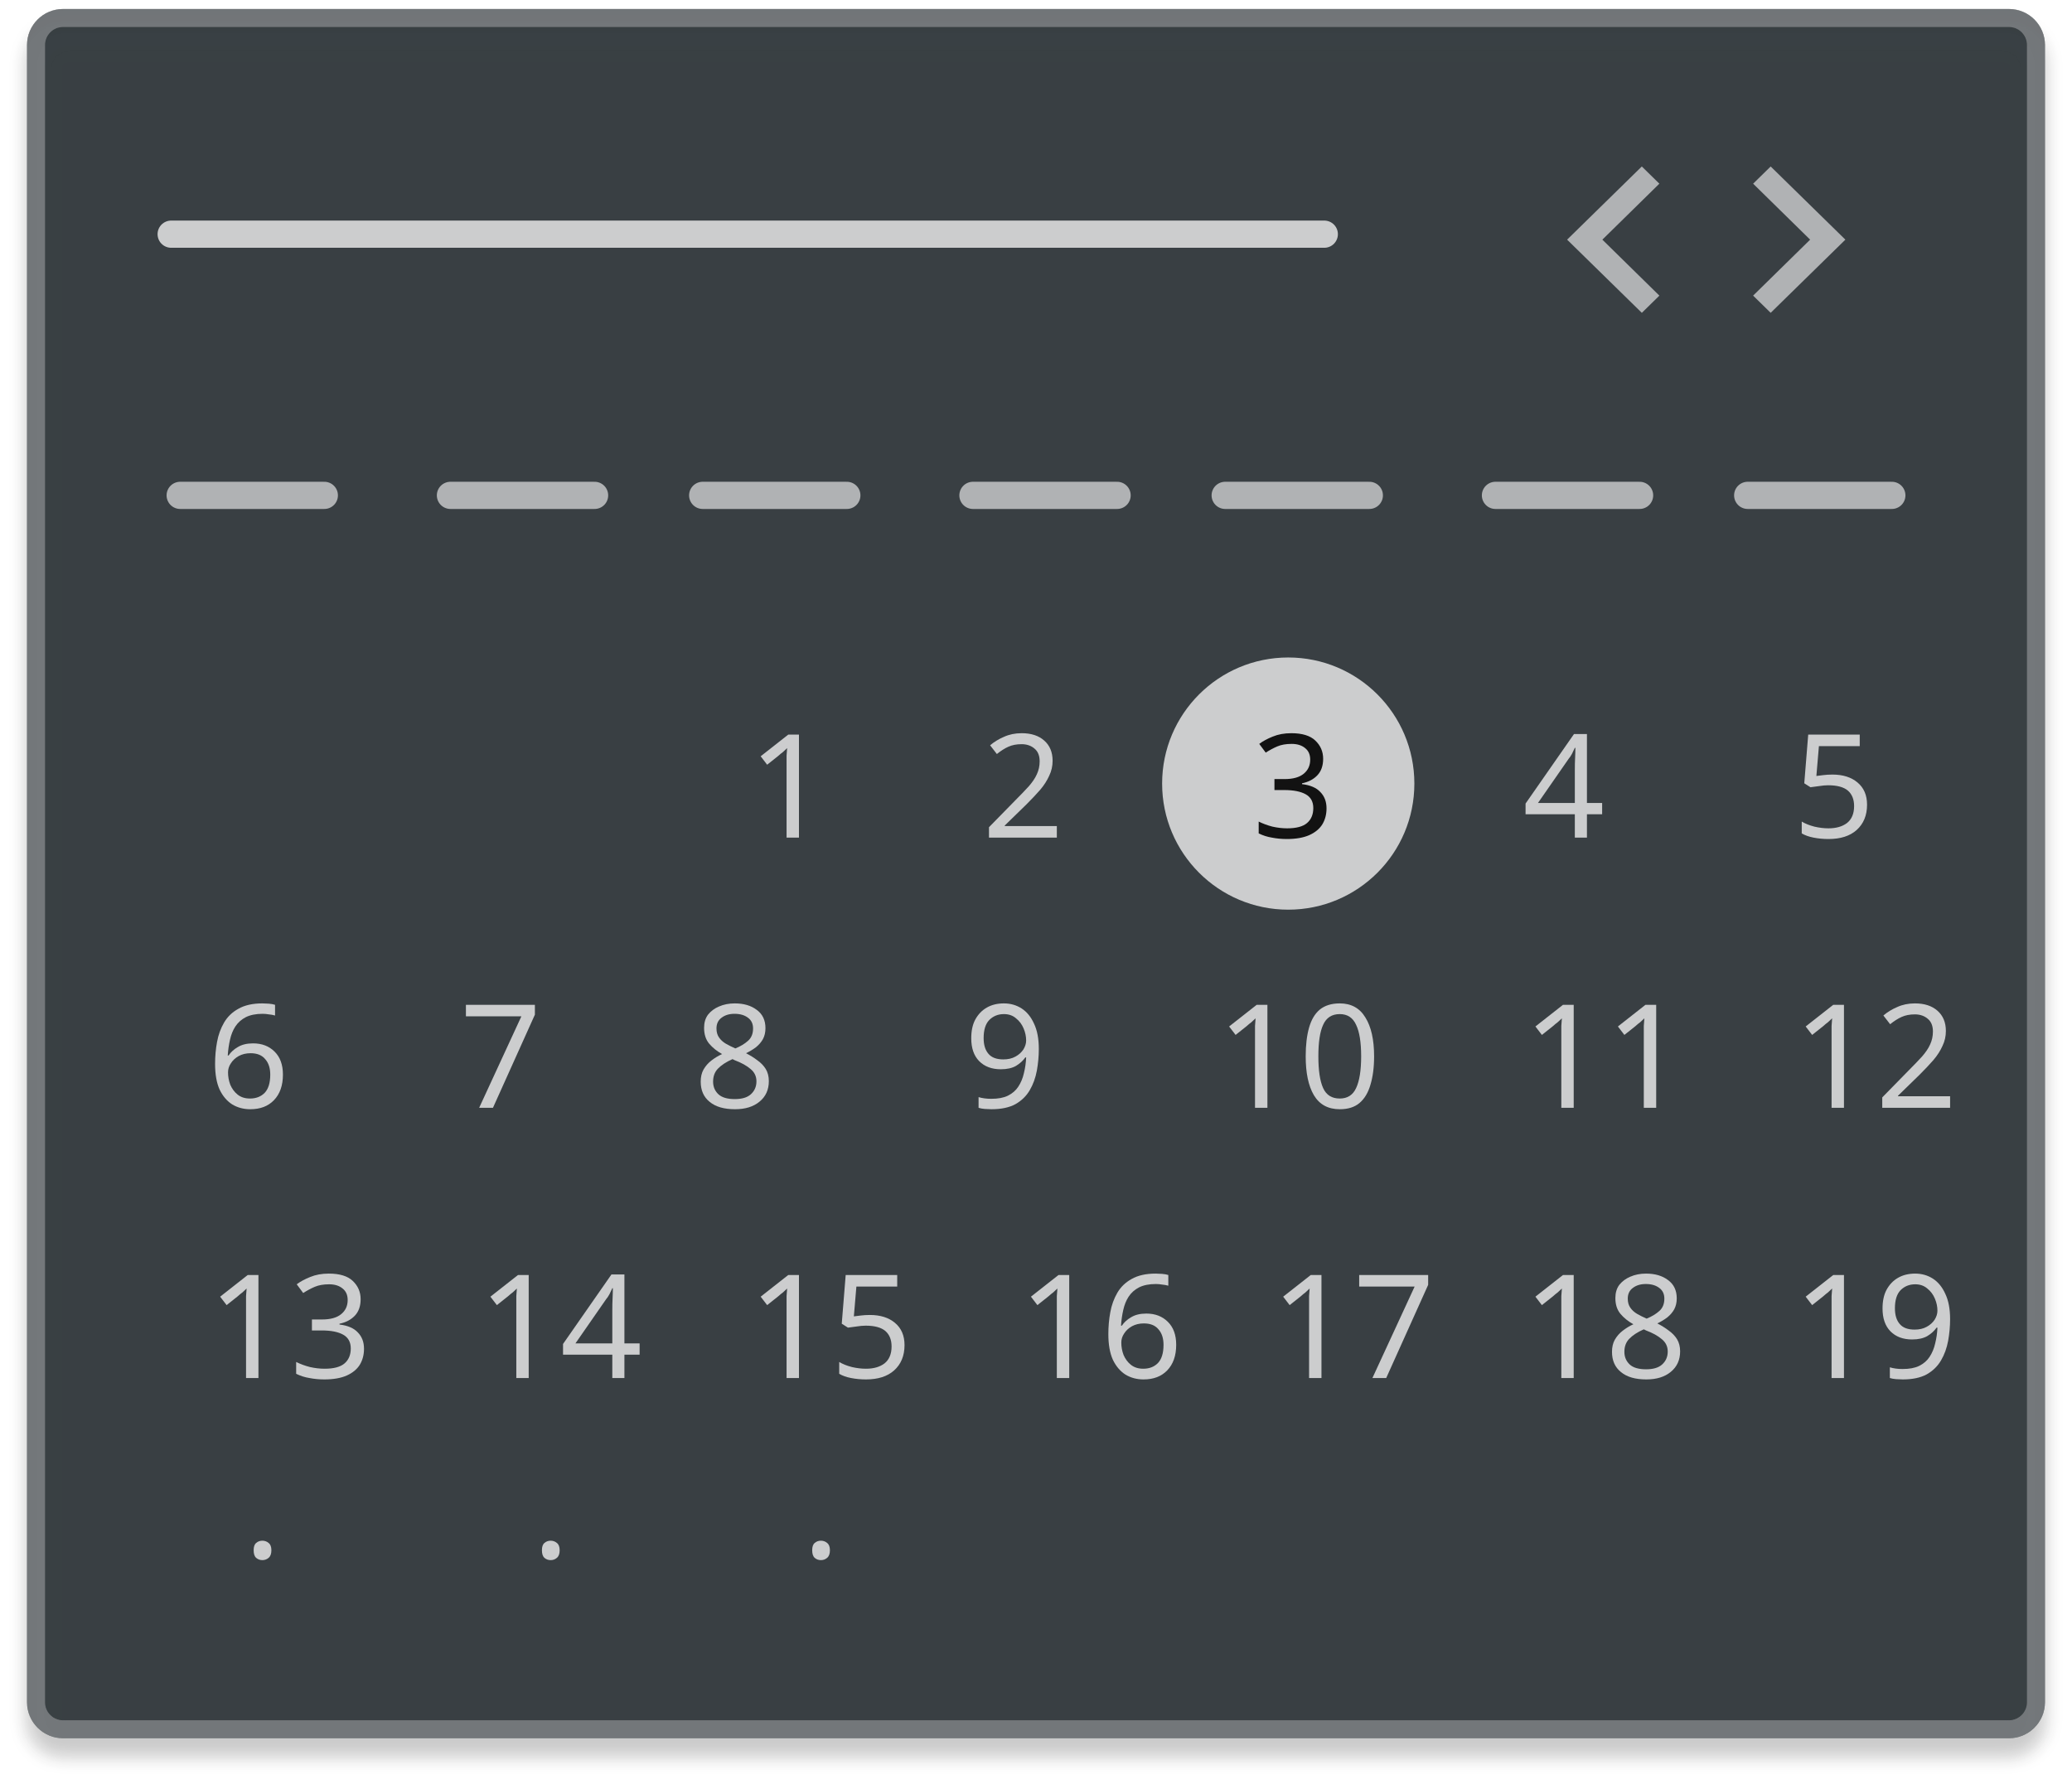
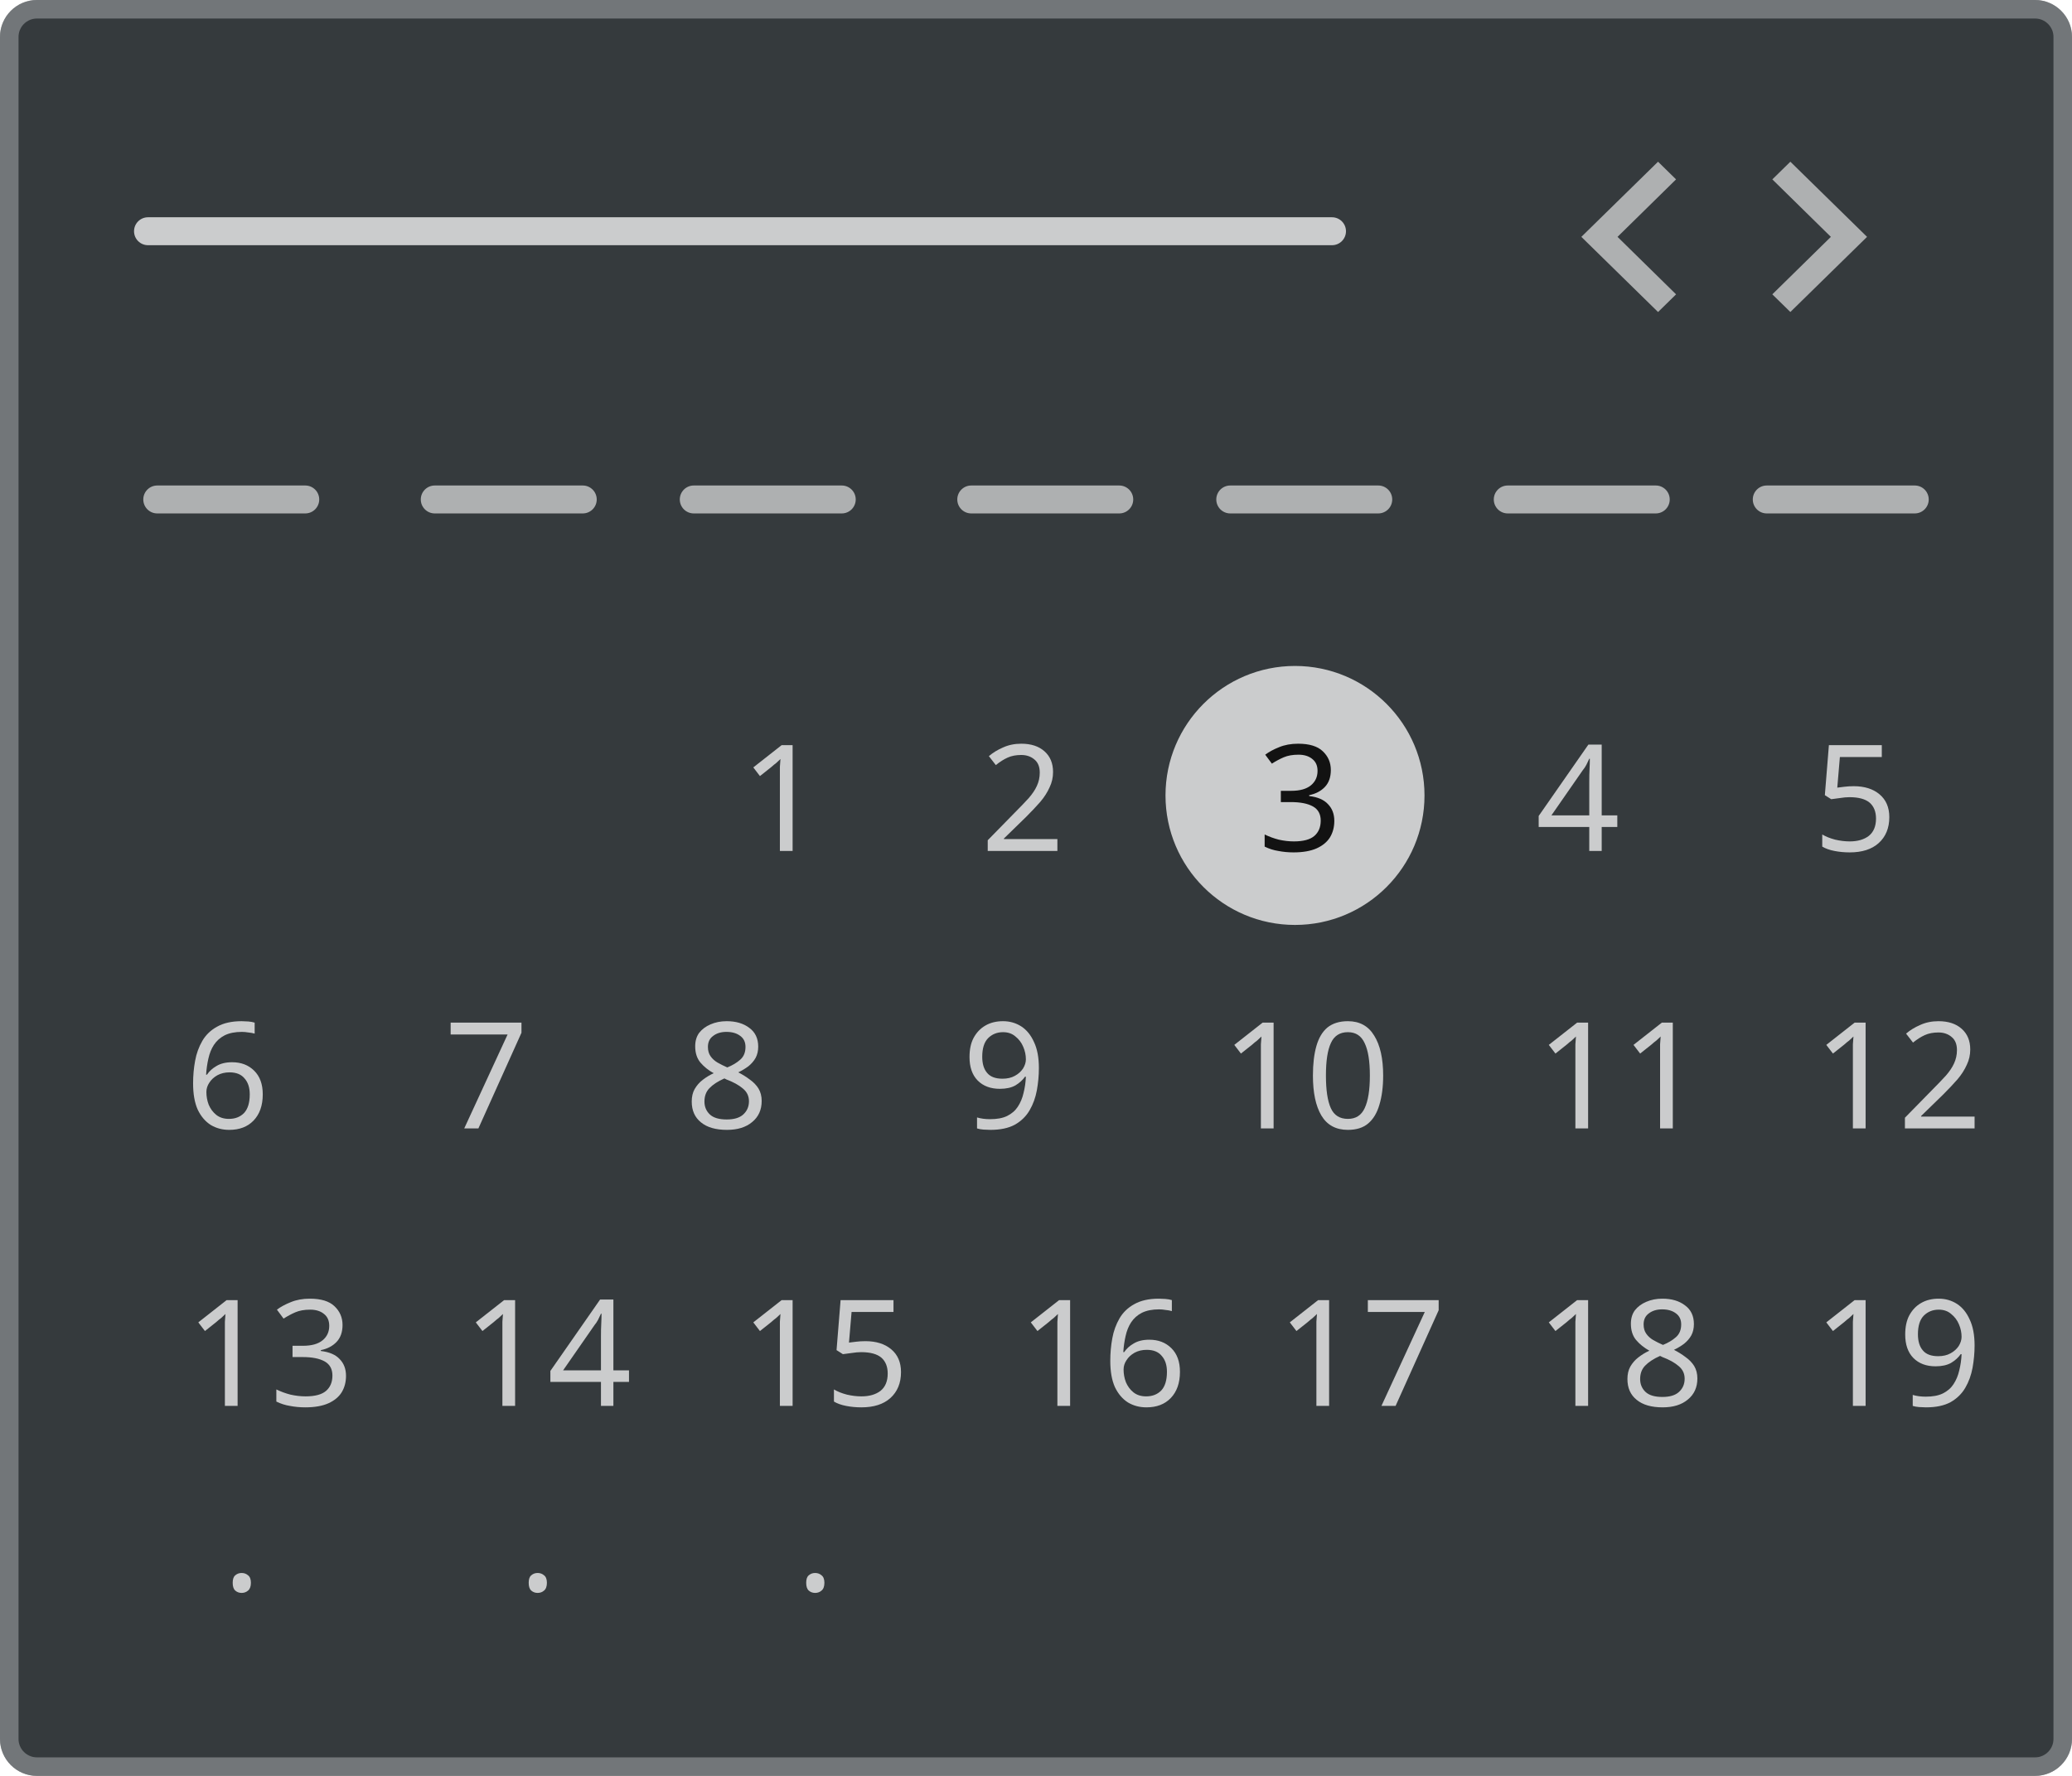
- <svg xmlns="http://www.w3.org/2000/svg" width="115" height="99" viewBox="0 0 115 99">
-   <defs>
-     <filter id="Rectángulo_121212" x="0" y="0" width="115" height="99" filterUnits="userSpaceOnUse">
-       <feOffset dy="1" input="SourceAlpha" />
-       <feGaussianBlur stdDeviation="0.5" result="blur" />
-       <feFlood flood-opacity="0.161" />
-       <feComposite operator="in" in2="blur" />
-       <feComposite in="SourceGraphic" />
-     </filter>
-     <filter id="Rectángulo_W_14_" x="0" y="0" width="115" height="99" filterUnits="userSpaceOnUse">
-       <feOffset dy="1" input="SourceAlpha" />
-       <feGaussianBlur stdDeviation="0.5" result="blur-2" />
-       <feFlood flood-opacity="0.161" />
-       <feComposite operator="in" in2="blur-2" />
-       <feComposite in="SourceGraphic" />
-     </filter>
-     <filter id="RectánguloBC_6_" x="0" y="0" width="115" height="99" filterUnits="userSpaceOnUse">
-       <feOffset dy="1" input="SourceAlpha" />
-       <feGaussianBlur stdDeviation="0.5" result="blur-3" />
-       <feFlood flood-opacity="0.161" />
-       <feComposite operator="in" in2="blur-3" />
-       <feComposite in="SourceGraphic" />
-     </filter>
-   </defs>
-   <g id="Ilustracion_Date" data-name="Ilustracion Date" transform="translate(-2593.5 10.5)">
+ <svg xmlns="http://www.w3.org/2000/svg" width="112" height="96" viewBox="0 0 112 96">
+   <g id="Ilustracion_Date" data-name="Ilustracion Date" transform="translate(-2595 10)">
    <g id="bg" transform="translate(1571 -193)">
-       <g transform="matrix(1, 0, 0, 1, 1022.5, 182.5)" filter="url(#Rectángulo_121212)">
-         <g id="Rectángulo_121212-2" data-name="Rectángulo #121212" transform="translate(1.5 0.5)" fill="#121212" stroke="rgba(255,255,255,0.12)" stroke-width="1">
-           <rect width="112" height="96" rx="2" stroke="none" />
-           <rect x="0.5" y="0.5" width="111" height="95" rx="1.5" fill="none" />
-         </g>
-       </g>
-       <g transform="matrix(1, 0, 0, 1, 1022.5, 182.5)" filter="url(#Rectángulo_W_14_)">
-         <g id="Rectángulo_W_14_2" data-name="Rectángulo W 14%" transform="translate(1.5 0.5)" fill="rgba(255,255,255,0.16)" stroke="rgba(255,255,255,0.12)" stroke-width="1">
-           <rect width="112" height="96" rx="2" stroke="none" />
-           <rect x="0.5" y="0.5" width="111" height="95" rx="1.5" fill="none" />
-         </g>
-       </g>
-       <g transform="matrix(1, 0, 0, 1, 1022.5, 182.5)" filter="url(#RectánguloBC_6_)">
-         <g id="RectánguloBC_6_2" data-name="RectánguloBC 6%" transform="translate(1.5 0.5)" fill="rgba(20,100,165,0.06)" stroke="rgba(255,255,255,0.12)" stroke-width="1">
-           <rect width="112" height="96" rx="2" stroke="none" />
-           <rect x="0.5" y="0.5" width="111" height="95" rx="1.5" fill="none" />
-         </g>
-       </g>
+       <rect id="Rectángulo_121212" data-name="Rectángulo #121212" width="112" height="96" rx="2" transform="translate(1024 183)" fill="#121212" />
+       <path id="Rectángulo_121212_-_Contorno" data-name="Rectángulo #121212 - Contorno" d="M2,1A1,1,0,0,0,1,2V94a1,1,0,0,0,1,1H110a1,1,0,0,0,1-1V2a1,1,0,0,0-1-1H2M2,0H110a2,2,0,0,1,2,2V94a2,2,0,0,1-2,2H2a2,2,0,0,1-2-2V2A2,2,0,0,1,2,0Z" transform="translate(1024 183)" fill="rgba(255,255,255,0.12)" />
+       <rect id="Rectángulo_W_14_" data-name="Rectángulo W 14%" width="112" height="96" rx="2" transform="translate(1024 183)" fill="rgba(255,255,255,0.16)" />
+       <path id="Rectángulo_W_14_-_Contorno" data-name="Rectángulo W 14% - Contorno" d="M2,1A1,1,0,0,0,1,2V94a1,1,0,0,0,1,1H110a1,1,0,0,0,1-1V2a1,1,0,0,0-1-1H2M2,0H110a2,2,0,0,1,2,2V94a2,2,0,0,1-2,2H2a2,2,0,0,1-2-2V2A2,2,0,0,1,2,0Z" transform="translate(1024 183)" fill="rgba(255,255,255,0.12)" />
+       <rect id="RectánguloBC_6_" data-name="RectánguloBC 6%" width="112" height="96" rx="2" transform="translate(1024 183)" fill="rgba(20,100,165,0.06)" />
+       <path id="RectánguloBC_6_-_Contorno" data-name="RectánguloBC 6% - Contorno" d="M2,1A1,1,0,0,0,1,2V94a1,1,0,0,0,1,1H110a1,1,0,0,0,1-1V2a1,1,0,0,0-1-1H2M2,0H110a2,2,0,0,1,2,2V94a2,2,0,0,1-2,2H2a2,2,0,0,1-2-2V2A2,2,0,0,1,2,0Z" transform="translate(1024 183)" fill="rgba(255,255,255,0.12)" />
    </g>
-     <path id="Trazado_7190" data-name="Trazado 7190" d="M18835.145,195h64" transform="translate(-16232.145 -192.5)" fill="none" stroke="rgba(255,255,255,0.74)" stroke-linecap="round" stroke-width="1.51" />
+     <path id="Trazado_7190" data-name="Trazado 7190" d="M18899.145,195.755h-64a.755.755,0,1,1,0-1.51h64a.755.755,0,1,1,0,1.51Z" transform="translate(-16232.145 -192.5)" fill="rgba(255,255,255,0.74)" />
    <g id="Días_semana" data-name="Días semana" transform="translate(1587 -702.891)">
-       <path id="Trazado_7138" data-name="Trazado 7138" d="M18835.145,195h8" transform="translate(-17818.645 524.891)" fill="none" stroke="rgba(255,255,255,0.6)" stroke-linecap="round" stroke-width="1.51" />
-       <path id="Trazado_7139" data-name="Trazado 7139" d="M18835.145,195h8" transform="translate(-17803.645 524.891)" fill="none" stroke="rgba(255,255,255,0.6)" stroke-linecap="round" stroke-width="1.51" />
-       <path id="Trazado_7140" data-name="Trazado 7140" d="M18835.145,195h8" transform="translate(-17789.645 524.891)" fill="none" stroke="rgba(255,255,255,0.6)" stroke-linecap="round" stroke-width="1.51" />
-       <path id="Trazado_7141" data-name="Trazado 7141" d="M18835.145,195h8" transform="translate(-17774.645 524.891)" fill="none" stroke="rgba(255,255,255,0.6)" stroke-linecap="round" stroke-width="1.51" />
-       <path id="Trazado_7142" data-name="Trazado 7142" d="M18835.145,195h8" transform="translate(-17760.645 524.891)" fill="none" stroke="rgba(255,255,255,0.6)" stroke-linecap="round" stroke-width="1.51" />
-       <path id="Trazado_7143" data-name="Trazado 7143" d="M18835.145,195h8" transform="translate(-17745.645 524.891)" fill="none" stroke="rgba(255,255,255,0.6)" stroke-linecap="round" stroke-width="1.51" />
-       <path id="Trazado_7144" data-name="Trazado 7144" d="M18835.145,195h8" transform="translate(-17731.645 524.891)" fill="none" stroke="rgba(255,255,255,0.6)" stroke-linecap="round" stroke-width="1.51" />
+       <path id="Trazado_7138" data-name="Trazado 7138" d="M18843.145,195.755h-8a.755.755,0,1,1,0-1.51h8a.755.755,0,1,1,0,1.51Z" transform="translate(-17818.645 524.891)" fill="rgba(255,255,255,0.6)" />
+       <path id="Trazado_7139" data-name="Trazado 7139" d="M18843.145,195.755h-8a.755.755,0,1,1,0-1.51h8a.755.755,0,1,1,0,1.51Z" transform="translate(-17803.645 524.891)" fill="rgba(255,255,255,0.6)" />
+       <path id="Trazado_7140" data-name="Trazado 7140" d="M18843.145,195.755h-8a.755.755,0,1,1,0-1.51h8a.755.755,0,1,1,0,1.51Z" transform="translate(-17789.645 524.891)" fill="rgba(255,255,255,0.6)" />
+       <path id="Trazado_7141" data-name="Trazado 7141" d="M18843.145,195.755h-8a.755.755,0,1,1,0-1.51h8a.755.755,0,1,1,0,1.51Z" transform="translate(-17774.645 524.891)" fill="rgba(255,255,255,0.6)" />
+       <path id="Trazado_7142" data-name="Trazado 7142" d="M18843.145,195.755h-8a.755.755,0,1,1,0-1.51h8a.755.755,0,1,1,0,1.51Z" transform="translate(-17760.645 524.891)" fill="rgba(255,255,255,0.6)" />
+       <path id="Trazado_7143" data-name="Trazado 7143" d="M18843.145,195.755h-8a.755.755,0,1,1,0-1.51h8a.755.755,0,1,1,0,1.51Z" transform="translate(-17745.645 524.891)" fill="rgba(255,255,255,0.6)" />
+       <path id="Trazado_7144" data-name="Trazado 7144" d="M18843.145,195.755h-8a.755.755,0,1,1,0-1.51h8a.755.755,0,1,1,0,1.51Z" transform="translate(-17731.645 524.891)" fill="rgba(255,255,255,0.6)" />
    </g>
    <g id="chevron_left_black_24dp_1_" data-name="chevron_left_black_24dp (1)" transform="translate(2701.168 10.804) rotate(180)">
      <path id="Trazado_7080" data-name="Trazado 7080" d="M0,0H16V16H0Z" fill="none" />
      <path id="Trazado_7081" data-name="Trazado 7081" d="M13.121,6.955,12.146,6,8,10.062l4.146,4.062.974-.955L9.956,10.062Z" transform="translate(-2.754 -2.062)" fill="rgba(255,255,255,0.6)" />
    </g>
    <g id="chevron_left_black_24dp_1_2" data-name="chevron_left_black_24dp (1)" transform="translate(2675.232 -5.196)">
      <path id="Trazado_7080-2" data-name="Trazado 7080" d="M0,16H16V0H0Z" fill="none" />
      <path id="Trazado_7081-2" data-name="Trazado 7081" d="M5.121,7.17l-.974.955L0,4.062,4.146,0l.974.955L1.956,4.062Z" transform="translate(5.246 3.938)" fill="rgba(255,255,255,0.6)" />
    </g>
    <g id="n_" data-name="nº" transform="translate(1587 -710.891)">
      <text id="_1" data-name="1" transform="translate(1048 746.891)" fill="rgba(255,255,255,0.74)" font-size="8" font-family="Poppins-Medium, Poppins" font-weight="500">
        <tspan x="0" y="0">1</tspan>
      </text>
      <text id="_8" data-name="8" transform="translate(1045 761.891)" fill="rgba(255,255,255,0.74)" font-size="8" font-family="Poppins-Medium, Poppins" font-weight="500">
        <tspan x="0" y="0">8</tspan>
      </text>
      <text id="_15" data-name="15" transform="translate(1048 776.891)" fill="rgba(255,255,255,0.74)" font-size="8" font-family="Poppins-Medium, Poppins" font-weight="500">
        <tspan x="0" y="0">15</tspan>
      </text>
      <text id="_7" data-name="7" transform="translate(1032 761.891)" fill="rgba(255,255,255,0.74)" font-size="8" font-family="Poppins-Medium, Poppins" font-weight="500">
        <tspan x="0" y="0">7</tspan>
      </text>
      <text id="_14" data-name="14" transform="translate(1033 776.891)" fill="rgba(255,255,255,0.74)" font-size="8" font-family="Poppins-Medium, Poppins" font-weight="500">
        <tspan x="0" y="0">14</tspan>
      </text>
      <text id="_6" data-name="6" transform="translate(1018 761.891)" fill="rgba(255,255,255,0.74)" font-size="8" font-family="Poppins-Medium, Poppins" font-weight="500">
        <tspan x="0" y="0">6</tspan>
      </text>
      <text id="_13" data-name="13" transform="translate(1018 776.891)" fill="rgba(255,255,255,0.74)" font-size="8" font-family="Poppins-Medium, Poppins" font-weight="500">
        <tspan x="0" y="0">13</tspan>
      </text>
      <text id="_2" data-name="2" transform="translate(1061 746.891)" fill="rgba(255,255,255,0.74)" font-size="8" font-family="Poppins-Medium, Poppins" font-weight="500">
        <tspan x="0" y="0">2</tspan>
      </text>
      <text id="_9" data-name="9" transform="translate(1060 761.891)" fill="rgba(255,255,255,0.74)" font-size="8" font-family="Poppins-Medium, Poppins" font-weight="500">
        <tspan x="0" y="0">9</tspan>
      </text>
      <text id="_16" data-name="16" transform="translate(1063 776.891)" fill="rgba(255,255,255,0.74)" font-size="8" font-family="Poppins-Medium, Poppins" font-weight="500">
        <tspan x="0" y="0">16</tspan>
      </text>
      <text id="_." data-name="." transform="translate(1020 786.891)" fill="rgba(255,255,255,0.74)" font-size="8" font-family="Poppins-Medium, Poppins" font-weight="500">
        <tspan x="0" y="0">.</tspan>
      </text>
      <text id="_10" data-name="10" transform="translate(1074 761.891)" fill="rgba(255,255,255,0.74)" font-size="8" font-family="Poppins-Medium, Poppins" font-weight="500">
        <tspan x="0" y="0">10</tspan>
      </text>
      <text id="_17" data-name="17" transform="translate(1077 776.891)" fill="rgba(255,255,255,0.74)" font-size="8" font-family="Poppins-Medium, Poppins" font-weight="500">
        <tspan x="0" y="0">17</tspan>
      </text>
      <text id="_.-2" data-name="." transform="translate(1036 786.891)" fill="rgba(255,255,255,0.74)" font-size="8" font-family="Poppins-Medium, Poppins" font-weight="500">
        <tspan x="0" y="0">.</tspan>
      </text>
      <text id="_4" data-name="4" transform="translate(1091 746.891)" fill="rgba(255,255,255,0.74)" font-size="8" font-family="Poppins-Medium, Poppins" font-weight="500">
        <tspan x="0" y="0">4</tspan>
      </text>
      <text id="_11" data-name="11" transform="translate(1091 761.891)" fill="rgba(255,255,255,0.74)" font-size="8" font-family="Poppins-Medium, Poppins" font-weight="500">
        <tspan x="0" y="0">11</tspan>
      </text>
      <text id="_18" data-name="18" transform="translate(1091 776.891)" fill="rgba(255,255,255,0.74)" font-size="8" font-family="Poppins-Medium, Poppins" font-weight="500">
        <tspan x="0" y="0">18</tspan>
      </text>
      <text id="_.-3" data-name="." transform="translate(1051 786.891)" fill="rgba(255,255,255,0.74)" font-size="8" font-family="Poppins-Medium, Poppins" font-weight="500">
        <tspan x="0" y="0">.</tspan>
      </text>
      <text id="_5" data-name="5" transform="translate(1106 746.891)" fill="rgba(255,255,255,0.74)" font-size="8" font-family="Poppins-Medium, Poppins" font-weight="500">
        <tspan x="0" y="0">5</tspan>
      </text>
      <text id="_12" data-name="12" transform="translate(1106 761.891)" fill="rgba(255,255,255,0.74)" font-size="8" font-family="Poppins-Medium, Poppins" font-weight="500">
        <tspan x="0" y="0">12</tspan>
      </text>
      <text id="_19" data-name="19" transform="translate(1106 776.891)" fill="rgba(255,255,255,0.74)" font-size="8" font-family="Poppins-Medium, Poppins" font-weight="500">
        <tspan x="0" y="0">19</tspan>
      </text>
    </g>
    <circle id="Elipse_1172" data-name="Elipse 1172" cx="7" cy="7" r="7" transform="translate(2658 26)" fill="rgba(255,255,255,0.74)" />
    <text id="_3" data-name="3" transform="translate(2663 36)" fill="#121212" font-size="8" font-family="Poppins-Medium, Poppins" font-weight="500">
      <tspan x="0" y="0">3</tspan>
    </text>
  </g>
</svg>
